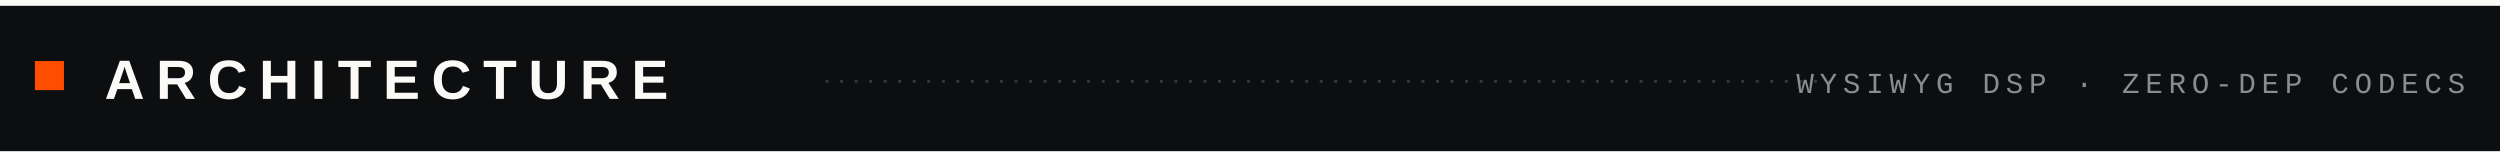
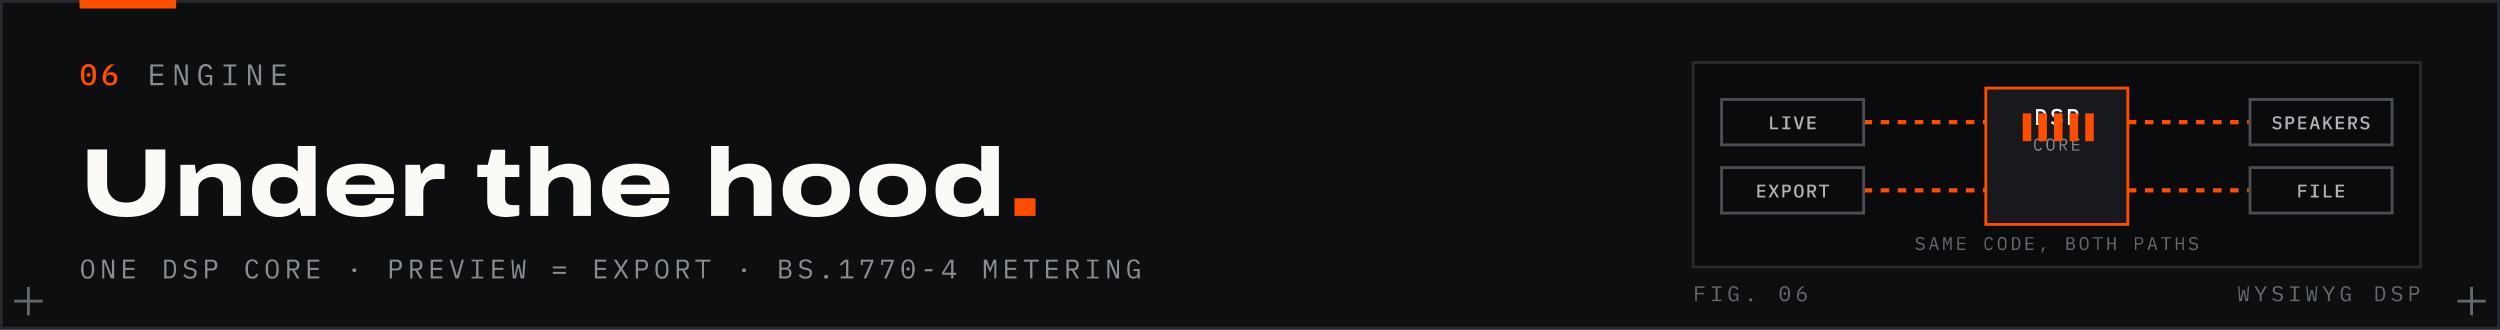
- <svg xmlns="http://www.w3.org/2000/svg" width="860" height="52" viewBox="0 0 860 52">
-   <rect width="860" height="52" fill="#0D0E10" />
-   <rect x="0" y="0" width="860" height="2" fill="#FBFAF7" />
-   <rect x="12" y="21" width="10" height="10" fill="#FF4D00" />
-   <text x="36" y="34" font-family="'Arial Black','Segoe UI',Arial,sans-serif" font-weight="900" font-size="19" letter-spacing="4" fill="#FBFAF7">ARCHITECTURE</text>
-   <line x1="284" y1="28" x2="631.2" y2="28" stroke="#33373C" stroke-dasharray="1 4" />
-   <text x="848" y="32" text-anchor="end" font-family="'Consolas','Courier New',monospace" font-size="10" letter-spacing="2" fill="#878D93">WYSIWYG DSP · ZERO-DEP CODECS</text>
+ <svg xmlns="http://www.w3.org/2000/svg" width="880" height="116" viewBox="0 0 880 116" role="img" aria-label="Under the hood: one dsp core · preview = export · bs.1770-4 metering">
+   <style>.in{animation:in .7s cubic-bezier(.2,0,0,1) both}
+ @keyframes in{from{opacity:0;transform:translateX(-10px)}to{opacity:1;transform:translateX(0)}}
+ .flow{animation:flow .7s linear infinite}
+ @keyframes flow{from{stroke-dashoffset:0}to{stroke-dashoffset:-12}}
+ .cb{transform-box:fill-box;transform-origin:50% 100%;transform:scaleY(.7);animation:cb .9s ease-in-out infinite alternate}
+ @keyframes cb{from{transform:scaleY(.3)}to{transform:scaleY(1)}}
+ @media (prefers-reduced-motion: reduce){*{animation:none!important}}</style>
+   <rect width="880" height="116" fill="#0D0E10" />
+   <rect x=".5" y=".5" width="879" height="115" fill="none" stroke="#26292E" />
+   <rect x="28" y="0" width="34" height="3" fill="#FF4D00" />
+   <path fill="#FF4D00" d="M31.2 30.1Q30.5 30.1 30 29.9Q29.4 29.6 29.1 29.1Q28.8 28.6 28.6 27.9Q28.5 27.2 28.5 26.3Q28.5 25.4 28.6 24.7Q28.8 24 29.1 23.5Q29.4 23.1 30 22.8Q30.5 22.5 31.2 22.5Q31.8 22.5 32.3 22.8Q32.9 23.1 33.2 23.5Q33.5 24 33.7 24.7Q33.8 25.4 33.8 26.3Q33.8 27.2 33.7 27.9Q33.5 28.6 33.2 29.1Q32.9 29.6 32.3 29.9Q31.8 30.1 31.2 30.1ZM31.2 29.2Q31.9 29.2 32.3 28.6Q32.6 28 32.6 27V25.7Q32.6 24.7 32.3 24.1Q31.9 23.5 31.2 23.5Q30.8 23.5 30.5 23.7Q30.2 23.8 30 24.1Q29.8 24.4 29.7 24.8Q29.7 25.2 29.7 25.7V27Q29.7 27.5 29.7 27.9Q29.8 28.3 30 28.6Q30.2 28.9 30.5 29Q30.8 29.2 31.2 29.2ZM31.2 27Q30.8 27 30.6 26.8Q30.5 26.7 30.5 26.5V26.2Q30.5 26 30.6 25.9Q30.8 25.7 31.2 25.7Q31.5 25.7 31.7 25.9Q31.8 26 31.8 26.2V26.5Q31.8 26.7 31.7 26.8Q31.5 27 31.2 27ZM38.7 30.1Q38.1 30.1 37.6 29.9Q37.1 29.7 36.8 29.3Q36.5 29 36.3 28.5Q36.1 27.9 36.1 27.3Q36.1 26.5 36.4 25.8Q36.6 25.1 37 24.5Q37.4 23.9 37.8 23.4Q38.3 23 38.8 22.7H40.4Q39.7 23.1 39.2 23.5Q38.7 24 38.4 24.4Q38 24.8 37.7 25.3Q37.5 25.8 37.3 26.4L37.4 26.4Q37.5 26.2 37.7 26Q37.8 25.8 38 25.7Q38.3 25.5 38.5 25.5Q38.8 25.4 39.2 25.4Q39.6 25.4 40 25.5Q40.4 25.7 40.7 26Q41 26.3 41.2 26.7Q41.3 27.1 41.3 27.6Q41.3 28.2 41.1 28.7Q41 29.1 40.6 29.4Q40.3 29.8 39.8 29.9Q39.3 30.1 38.7 30.1ZM38.7 29.2Q39.4 29.2 39.8 28.8Q40.1 28.5 40.1 27.8V27.7Q40.1 27 39.8 26.7Q39.4 26.3 38.7 26.3Q38.1 26.3 37.7 26.7Q37.3 27 37.3 27.7V27.8Q37.3 28.5 37.7 28.8Q38.1 29.2 38.7 29.2Z" />
+   <path fill="#878D93" d="M52.9 30V22.7H57.5V23.4H53.8V25.9H57.3V26.7H53.8V29.2H57.5V30ZM62.3 23.8H62.2V30H61.5V22.7H62.7L65.2 28.8H65.3V22.7H66.1V30H64.8ZM73.9 29H73.8Q73.7 29.2 73.6 29.4Q73.5 29.6 73.3 29.8Q73.1 29.9 72.8 30Q72.5 30.1 72.2 30.1Q71 30.1 70.4 29.2Q69.8 28.2 69.8 26.4Q69.8 24.5 70.4 23.5Q71.1 22.5 72.4 22.5Q72.9 22.5 73.3 22.7Q73.7 22.8 74 23Q74.2 23.3 74.4 23.6Q74.6 23.9 74.7 24.2L73.9 24.5Q73.9 24.3 73.7 24Q73.6 23.8 73.4 23.7Q73.3 23.5 73 23.4Q72.8 23.3 72.5 23.3Q71.6 23.3 71.2 24Q70.7 24.6 70.7 25.7V26.9Q70.7 27.4 70.8 27.9Q70.9 28.3 71.1 28.7Q71.3 29 71.6 29.2Q71.9 29.4 72.4 29.4Q73.1 29.4 73.5 29Q73.9 28.5 73.9 27.8V27.1H72.3V26.4H74.7V30H73.9ZM78.7 30V29.3H80.5V23.4H78.7V22.7H83.2V23.4H81.4V29.3H83.2V30ZM88.2 23.8H88.1V30H87.3V22.7H88.5L91 28.8H91.1V22.7H91.9V30H90.7ZM96 30V22.7H100.5V23.4H96.9V25.9H100.4V26.7H96.9V29.2H100.5V30Z" />
+   <g class="in">
+     <path fill="#FBFAF7" d="M44.5 76.4Q39.8 76.4 36.8 75Q33.8 73.7 32.3 71.1Q30.8 68.6 30.8 65V52.6H37.7V64.7Q37.7 67.8 39.5 69.5Q41.2 71.3 44.5 71.3Q47.7 71.3 49.5 69.5Q51.2 67.8 51.2 64.7V52.6H58.2V65Q58.2 68.6 56.7 71.1Q55.2 73.7 52.1 75Q49.1 76.4 44.5 76.4ZM63.5 76V58H68.6L69 61H69.3Q70.2 59.8 71.5 59.1Q72.7 58.3 74.1 58Q75.6 57.6 77 57.6Q79.6 57.6 81.3 58.5Q83 59.3 83.9 61Q84.8 62.7 84.8 65.2V76H78.5V66Q78.5 65.1 78.3 64.4Q78 63.7 77.5 63.3Q77 62.8 76.3 62.6Q75.6 62.3 74.6 62.3Q73.3 62.3 72.2 62.9Q71.1 63.4 70.4 64.4Q69.8 65.4 69.8 66.7V76ZM98.1 76.4Q95.4 76.4 93.3 75.4Q91.1 74.4 89.9 72.3Q88.7 70.2 88.7 67Q88.7 63.8 89.9 61.8Q91.1 59.7 93.2 58.7Q95.3 57.6 98 57.6Q99.2 57.6 100.4 57.9Q101.6 58.2 102.7 58.7Q103.8 59.3 104.5 60.2H104.8V51.4H111.1V76H106L105.5 73.2H105.2Q103.9 75 102 75.7Q100.2 76.4 98.1 76.4ZM99.9 71.7Q101.6 71.7 102.6 71.1Q103.7 70.6 104.3 69.5Q104.8 68.5 104.8 67.2V66.9Q104.8 65.9 104.5 65.1Q104.2 64.2 103.6 63.6Q103 63 102.1 62.7Q101.1 62.3 99.9 62.3Q98.3 62.3 97.3 62.9Q96.2 63.5 95.6 64.4Q95.1 65.4 95.1 66.8V67.3Q95.1 68.6 95.6 69.6Q96.2 70.6 97.3 71.2Q98.3 71.7 99.9 71.7ZM127.2 76.4Q123.5 76.4 120.8 75.4Q118.1 74.4 116.5 72.3Q115 70.3 115 67Q115 63.9 116.5 61.8Q118 59.7 120.7 58.7Q123.3 57.6 126.9 57.6Q130.6 57.6 133.3 58.7Q135.9 59.7 137.3 61.7Q138.7 63.8 138.7 66.8V68.3H121.6Q121.7 69.7 122.4 70.6Q123.1 71.5 124.3 72Q125.5 72.4 127.2 72.4Q128.2 72.4 129 72.2Q129.9 72 130.6 71.7Q131.3 71.3 131.7 70.8Q132.1 70.3 132.2 69.7H138.6Q138.6 71.2 137.8 72.5Q136.9 73.7 135.4 74.6Q133.9 75.5 131.8 75.9Q129.7 76.4 127.2 76.4ZM121.6 65H132Q132 64.2 131.6 63.6Q131.3 63 130.6 62.6Q130 62.1 129.1 61.9Q128.2 61.7 127.1 61.7Q125.5 61.7 124.4 62.1Q123.2 62.5 122.5 63.2Q121.8 64 121.6 65ZM142.7 76V58H147.8L148.2 61.1H148.5Q149 60 149.8 59.2Q150.7 58.5 151.7 58Q152.8 57.6 154 57.6Q154.6 57.6 155.3 57.7Q155.9 57.8 156.5 58V63H153.5Q152.3 63 151.4 63.4Q150.6 63.8 150 64.4Q149.5 65.1 149.2 65.9Q149 66.8 149 67.7V76ZM178.3 76.4Q176.1 76.4 174.6 75.9Q173 75.4 172.3 74.1Q171.5 72.9 171.5 70.6V62.3H168V58H171.7L173 52.7H177.8V58H182.8V62.3H177.8V69.5Q177.8 70.8 178.3 71.4Q178.9 72.2 180.6 72.2H182.8V75.8Q182.3 76 181.5 76.1Q180.6 76.2 179.8 76.3Q178.9 76.4 178.3 76.4ZM186.7 76V51.4H193V60.3H193.2Q194.2 59.3 195.3 58.8Q196.4 58.2 197.7 57.9Q199 57.6 200.2 57.6Q202.8 57.6 204.6 58.5Q206.3 59.3 207.2 61Q208 62.7 208 65.2V76H201.8V66Q201.8 65.1 201.5 64.4Q201.3 63.7 200.8 63.3Q200.3 62.8 199.5 62.6Q198.8 62.3 197.9 62.3Q196.5 62.3 195.4 62.9Q194.3 63.4 193.6 64.4Q193 65.4 193 66.7V76ZM224.1 76.4Q220.4 76.4 217.7 75.4Q215 74.4 213.4 72.3Q211.9 70.3 211.9 67Q211.9 63.9 213.4 61.8Q214.9 59.7 217.6 58.7Q220.2 57.6 223.8 57.6Q227.5 57.6 230.2 58.7Q232.8 59.7 234.2 61.7Q235.6 63.8 235.6 66.8V68.3H218.5Q218.6 69.7 219.3 70.6Q220 71.5 221.2 72Q222.4 72.4 224.1 72.4Q225.1 72.4 225.9 72.2Q226.8 72 227.5 71.7Q228.2 71.3 228.6 70.8Q229 70.3 229.1 69.7H235.5Q235.5 71.2 234.7 72.5Q233.8 73.7 232.3 74.6Q230.8 75.5 228.7 75.9Q226.6 76.4 224.1 76.4ZM218.5 65H228.9Q228.9 64.2 228.5 63.6Q228.2 63 227.5 62.6Q226.9 62.1 226 61.9Q225.1 61.7 224 61.7Q222.4 61.7 221.3 62.1Q220.1 62.5 219.4 63.2Q218.7 64 218.5 65ZM250.3 76V51.4H256.5V60.3H256.8Q257.7 59.3 258.9 58.8Q260 58.2 261.2 57.9Q262.5 57.6 263.8 57.6Q266.4 57.6 268.1 58.5Q269.8 59.3 270.7 61Q271.6 62.7 271.6 65.2V76H265.3V66Q265.3 65.1 265 64.4Q264.8 63.7 264.3 63.3Q263.8 62.8 263.1 62.6Q262.4 62.3 261.4 62.3Q260.1 62.3 259 62.9Q257.9 63.4 257.2 64.4Q256.5 65.4 256.5 66.7V76ZM287.3 76.4Q283.7 76.4 281.1 75.4Q278.4 74.3 277 72.2Q275.5 70.2 275.5 67Q275.5 63.9 277 61.8Q278.4 59.7 281.1 58.7Q283.7 57.6 287.3 57.6Q290.9 57.6 293.6 58.7Q296.2 59.7 297.7 61.8Q299.2 63.9 299.2 67Q299.2 70.2 297.7 72.2Q296.2 74.3 293.6 75.4Q290.9 76.4 287.3 76.4ZM287.3 72.2Q289.1 72.2 290.3 71.5Q291.5 70.9 292.1 69.8Q292.7 68.8 292.7 67.4V66.7Q292.7 65.3 292.1 64.2Q291.5 63.1 290.3 62.5Q289.1 61.9 287.3 61.9Q285.6 61.9 284.4 62.5Q283.2 63.1 282.6 64.2Q282 65.3 282 66.7V67.4Q282 68.8 282.6 69.8Q283.2 70.9 284.4 71.5Q285.6 72.2 287.3 72.2ZM314.2 76.4Q310.6 76.4 308 75.4Q305.3 74.3 303.9 72.2Q302.4 70.2 302.4 67Q302.4 63.9 303.9 61.8Q305.3 59.7 308 58.7Q310.6 57.6 314.2 57.6Q317.8 57.6 320.5 58.7Q323.1 59.7 324.6 61.8Q326 63.9 326 67Q326 70.2 324.6 72.2Q323.1 74.3 320.5 75.4Q317.8 76.4 314.2 76.4ZM314.2 72.2Q316 72.2 317.2 71.5Q318.4 70.9 319 69.8Q319.6 68.8 319.6 67.4V66.7Q319.6 65.3 319 64.2Q318.4 63.1 317.2 62.5Q316 61.9 314.2 61.9Q312.4 61.9 311.3 62.5Q310.1 63.1 309.5 64.2Q308.9 65.3 308.9 66.7V67.4Q308.9 68.8 309.5 69.8Q310.1 70.9 311.3 71.5Q312.4 72.2 314.2 72.2ZM338.7 76.4Q336 76.4 333.9 75.4Q331.7 74.4 330.5 72.3Q329.3 70.2 329.3 67Q329.3 63.8 330.5 61.8Q331.7 59.7 333.8 58.7Q335.9 57.6 338.6 57.6Q339.7 57.6 341 57.9Q342.2 58.2 343.2 58.7Q344.3 59.3 345.1 60.2H345.4V51.4H351.6V76H346.5L346.1 73.2H345.8Q344.4 75 342.6 75.7Q340.8 76.4 338.7 76.4ZM340.5 71.7Q342.2 71.7 343.2 71.1Q344.3 70.6 344.8 69.5Q345.4 68.5 345.4 67.2V66.9Q345.4 65.9 345.1 65.1Q344.8 64.2 344.2 63.6Q343.6 63 342.6 62.7Q341.7 62.3 340.5 62.3Q338.9 62.3 337.8 62.9Q336.8 63.5 336.2 64.4Q335.7 65.4 335.7 66.8V67.3Q335.7 68.6 336.2 69.6Q336.8 70.6 337.8 71.2Q338.9 71.7 340.5 71.7Z" />
+     <path fill="#FF4D00" d="M357.1 76V69.8H364.5V76Z" />
+   </g>
+   <path fill="#878D93" d="M30.9 98.1Q30.2 98.1 29.8 97.9Q29.4 97.6 29.1 97.2Q28.8 96.8 28.7 96.1Q28.5 95.5 28.5 94.7Q28.5 93.9 28.7 93.2Q28.8 92.6 29.1 92.2Q29.4 91.7 29.8 91.5Q30.2 91.3 30.9 91.3Q31.5 91.3 31.9 91.5Q32.3 91.7 32.6 92.2Q32.9 92.6 33 93.2Q33.2 93.9 33.2 94.7Q33.2 95.5 33 96.1Q32.9 96.8 32.6 97.2Q32.3 97.6 31.9 97.9Q31.5 98.1 30.9 98.1ZM30.9 97.4Q31.2 97.4 31.5 97.3Q31.8 97.1 32 96.8Q32.2 96.5 32.2 96.1Q32.3 95.7 32.3 95.2V94.1Q32.3 93.6 32.2 93.2Q32.2 92.8 32 92.5Q31.8 92.3 31.5 92.1Q31.2 91.9 30.9 91.9Q30.5 91.9 30.2 92.1Q29.9 92.3 29.7 92.5Q29.5 92.8 29.5 93.2Q29.4 93.6 29.4 94.1V95.2Q29.4 95.7 29.5 96.1Q29.5 96.5 29.7 96.8Q29.9 97.1 30.2 97.3Q30.5 97.4 30.9 97.4ZM36.8 92.4H36.7V98H36V91.4H37.1L39.4 97H39.4V91.4H40.2V98H39ZM43.3 98V91.4H47.4V92.1H44.1V94.3H47.3V95H44.1V97.3H47.4V98ZM57.8 91.4H59.6Q60.9 91.4 61.4 92.2Q62 93 62 94.7Q62 96.3 61.4 97.2Q60.9 98 59.6 98H57.8ZM59.6 97.3Q60.4 97.3 60.8 96.8Q61.2 96.2 61.2 95.2V94.2Q61.2 93.2 60.8 92.6Q60.4 92.1 59.6 92.1H58.6V97.3ZM66.9 98.1Q66 98.1 65.5 97.8Q64.9 97.5 64.5 96.9L65.1 96.5Q65.5 97 65.9 97.2Q66.4 97.4 67 97.4Q67.7 97.4 68.1 97.1Q68.4 96.8 68.4 96.2Q68.4 95.7 68.2 95.4Q67.9 95.1 67.2 95L66.5 94.9Q66 94.8 65.7 94.6Q65.3 94.5 65.1 94.2Q64.9 94 64.8 93.7Q64.8 93.4 64.8 93.1Q64.8 92.2 65.4 91.7Q66 91.3 67 91.3Q67.8 91.3 68.3 91.5Q68.9 91.8 69.2 92.3L68.6 92.8Q68.4 92.4 68 92.2Q67.6 91.9 67 91.9Q66.3 91.9 65.9 92.2Q65.6 92.5 65.6 93.1Q65.6 93.5 65.8 93.8Q66.1 94.1 66.8 94.2L67.5 94.3Q68 94.4 68.3 94.6Q68.7 94.8 68.9 95Q69.1 95.2 69.2 95.5Q69.2 95.8 69.2 96.1Q69.2 97.1 68.6 97.6Q68 98.1 66.9 98.1ZM72.2 98V91.4H74.6Q75.5 91.4 76 91.9Q76.5 92.4 76.5 93.3Q76.5 94.2 76 94.7Q75.5 95.2 74.6 95.2H73V98ZM73 94.5H74.6Q75.1 94.5 75.3 94.2Q75.6 94 75.6 93.5V93Q75.6 92.6 75.3 92.3Q75.1 92.1 74.6 92.1H73ZM88.8 98.1Q87.6 98.1 87 97.2Q86.4 96.3 86.4 94.7Q86.4 93 87 92.1Q87.6 91.3 88.8 91.3Q89.3 91.3 89.6 91.4Q89.9 91.5 90.2 91.7Q90.4 91.9 90.6 92.2Q90.7 92.4 90.9 92.7L90.2 93Q90.1 92.8 90 92.6Q89.9 92.4 89.7 92.3Q89.6 92.1 89.4 92Q89.1 91.9 88.8 91.9Q88 91.9 87.7 92.5Q87.3 93.1 87.3 94.1V95.2Q87.3 96.2 87.7 96.8Q88 97.4 88.8 97.4Q89.1 97.4 89.4 97.3Q89.6 97.2 89.7 97.1Q89.9 97 90 96.8Q90.1 96.6 90.2 96.3L90.9 96.7Q90.7 96.9 90.6 97.2Q90.4 97.4 90.2 97.7Q89.9 97.9 89.6 98Q89.3 98.1 88.8 98.1ZM95.8 98.1Q95.2 98.1 94.8 97.9Q94.3 97.6 94.1 97.2Q93.8 96.8 93.6 96.1Q93.5 95.5 93.5 94.7Q93.5 93.9 93.6 93.2Q93.8 92.6 94.1 92.2Q94.3 91.7 94.8 91.5Q95.2 91.3 95.8 91.3Q96.4 91.3 96.9 91.5Q97.3 91.7 97.6 92.2Q97.9 92.6 98 93.2Q98.1 93.9 98.1 94.7Q98.1 95.5 98 96.1Q97.9 96.8 97.6 97.2Q97.3 97.6 96.9 97.9Q96.4 98.1 95.8 98.1ZM95.8 97.4Q96.2 97.4 96.5 97.3Q96.8 97.1 97 96.8Q97.1 96.5 97.2 96.1Q97.3 95.7 97.3 95.2V94.1Q97.3 93.6 97.2 93.2Q97.1 92.8 97 92.5Q96.8 92.3 96.5 92.1Q96.2 91.9 95.8 91.9Q95.4 91.9 95.2 92.1Q94.9 92.3 94.7 92.5Q94.5 92.8 94.4 93.2Q94.4 93.6 94.4 94.1V95.2Q94.4 95.7 94.4 96.1Q94.5 96.5 94.7 96.8Q94.9 97.1 95.2 97.3Q95.4 97.4 95.8 97.4ZM101.9 98H101.1V91.4H103.5Q104.4 91.4 104.9 91.9Q105.4 92.4 105.4 93.3Q105.4 94.1 104.9 94.6Q104.5 95.1 103.7 95.1L105.4 98H104.5L102.9 95.2H101.9ZM103.4 94.5Q104 94.5 104.2 94.2Q104.5 94 104.5 93.5V93Q104.5 92.6 104.2 92.3Q104 92.1 103.4 92.1H101.9V94.5ZM108.3 98V91.4H112.4V92.1H109.1V94.3H112.2V95H109.1V97.3H112.4V98ZM124.7 95.8Q124.3 95.8 124.2 95.6Q124 95.4 124 95.2V95Q124 94.8 124.2 94.6Q124.3 94.5 124.7 94.5Q125.1 94.5 125.3 94.6Q125.4 94.8 125.4 95V95.2Q125.4 95.4 125.3 95.6Q125.1 95.8 124.7 95.8ZM137.2 98V91.4H139.6Q140.5 91.4 141 91.9Q141.5 92.4 141.5 93.3Q141.5 94.2 141 94.7Q140.5 95.2 139.6 95.2H138V98ZM138 94.5H139.5Q140.1 94.5 140.3 94.2Q140.6 94 140.6 93.5V93Q140.6 92.6 140.3 92.3Q140.1 92.1 139.5 92.1H138ZM145.2 98H144.4V91.4H146.8Q147.7 91.4 148.2 91.9Q148.7 92.4 148.7 93.3Q148.7 94.1 148.3 94.6Q147.8 95.1 147 95.1L148.7 98H147.8L146.2 95.2H145.2ZM146.8 94.5Q147.3 94.5 147.5 94.2Q147.8 94 147.8 93.5V93Q147.8 92.6 147.5 92.3Q147.3 92.1 146.8 92.1H145.2V94.5ZM151.6 98V91.4H155.7V92.1H152.4V94.3H155.6V95H152.4V97.3H155.7V98ZM160.3 98 158.3 91.4H159.1L160.1 94.7L160.8 97.2H160.8L161.6 94.7L162.5 91.4H163.3L161.4 98ZM166 98V97.4H167.6V92H166V91.4H170.1V92H168.4V97.4H170.1V98ZM173.3 98V91.4H177.3V92.1H174.1V94.3H177.2V95H174.1V97.3H177.3V98ZM180.5 98 180 91.4H180.7L180.9 95.2L181.1 97.2H181.2L182 93.1H182.9L183.8 97.2H183.9L184 95.2L184.3 91.4H185L184.5 98H183.3L182.5 94H182.4L181.6 98ZM194.6 94.5V93.8H199.2V94.5ZM194.6 96.4V95.7H199.2V96.4ZM209.4 98V91.4H213.4V92.1H210.2V94.3H213.3V95H210.2V97.3H213.4V98ZM221.2 98H220.3L219.5 96.7L218.6 95.2H218.6L217.7 96.7L216.8 98H216L218.1 94.6L216.1 91.4H217L217.8 92.7L218.6 94H218.6L219.4 92.7L220.2 91.4H221.1L219.1 94.6ZM223.8 98V91.4H226.2Q227.1 91.4 227.6 91.9Q228.1 92.4 228.1 93.3Q228.1 94.2 227.6 94.7Q227.1 95.2 226.2 95.2H224.6V98ZM224.6 94.5H226.2Q226.7 94.5 227 94.2Q227.3 94 227.3 93.5V93Q227.3 92.6 227 92.3Q226.7 92.1 226.2 92.1H224.6ZM233 98.1Q232.4 98.1 232 97.9Q231.5 97.6 231.2 97.2Q231 96.8 230.8 96.1Q230.7 95.5 230.7 94.7Q230.7 93.9 230.8 93.2Q231 92.6 231.2 92.2Q231.5 91.7 232 91.5Q232.4 91.3 233 91.3Q233.6 91.3 234.1 91.5Q234.5 91.7 234.8 92.2Q235.1 92.6 235.2 93.2Q235.3 93.9 235.3 94.7Q235.3 95.5 235.2 96.1Q235.1 96.8 234.8 97.2Q234.5 97.6 234.1 97.9Q233.6 98.1 233 98.1ZM233 97.4Q233.4 97.4 233.7 97.3Q234 97.1 234.1 96.8Q234.3 96.5 234.4 96.1Q234.5 95.7 234.5 95.2V94.1Q234.5 93.6 234.4 93.2Q234.3 92.8 234.1 92.5Q234 92.3 233.7 92.1Q233.4 91.9 233 91.9Q232.6 91.9 232.3 92.1Q232.1 92.3 231.9 92.5Q231.7 92.8 231.6 93.2Q231.5 93.6 231.5 94.1V95.2Q231.5 95.7 231.6 96.1Q231.7 96.5 231.9 96.8Q232.1 97.1 232.3 97.3Q232.6 97.4 233 97.4ZM239 98H238.2V91.4H240.6Q241.6 91.4 242.1 91.9Q242.5 92.4 242.5 93.3Q242.5 94.1 242.1 94.6Q241.7 95.1 240.9 95.1L242.6 98H241.7L240.1 95.2H239ZM240.6 94.5Q241.1 94.5 241.4 94.2Q241.7 94 241.7 93.5V93Q241.7 92.6 241.4 92.3Q241.1 92.1 240.6 92.1H239V94.5ZM247.8 92.1V98H247.1V92.1H244.8V91.4H250.1V92.1ZM261.9 95.8Q261.5 95.8 261.3 95.6Q261.2 95.4 261.2 95.2V95Q261.2 94.8 261.3 94.6Q261.5 94.5 261.9 94.5Q262.3 94.5 262.4 94.6Q262.6 94.8 262.6 95V95.2Q262.6 95.4 262.4 95.6Q262.3 95.8 261.9 95.8ZM274.3 91.4H276.6Q277.4 91.4 277.9 91.8Q278.4 92.3 278.4 93.1Q278.4 93.7 278.1 94Q277.8 94.4 277.4 94.5V94.5Q277.9 94.7 278.3 95Q278.6 95.4 278.6 96.1Q278.6 96.5 278.5 96.8Q278.4 97.2 278.1 97.4Q277.9 97.7 277.6 97.8Q277.2 98 276.9 98H274.3ZM276.6 97.3Q277.2 97.3 277.5 97.1Q277.8 96.8 277.8 96.3V95.9Q277.8 95.4 277.5 95.2Q277.2 94.9 276.6 94.9H275.1V97.3ZM276.5 94.2Q277 94.2 277.3 94Q277.6 93.8 277.6 93.3V93Q277.6 92.5 277.3 92.3Q277 92.1 276.5 92.1H275.1V94.2ZM283.5 98.1Q282.6 98.1 282.1 97.8Q281.5 97.5 281.1 96.9L281.7 96.5Q282.1 97 282.5 97.2Q283 97.4 283.6 97.4Q284.3 97.4 284.7 97.1Q285 96.8 285 96.2Q285 95.7 284.8 95.4Q284.5 95.1 283.8 95L283.1 94.9Q282.6 94.8 282.3 94.6Q281.9 94.5 281.7 94.2Q281.5 94 281.4 93.7Q281.4 93.4 281.4 93.1Q281.4 92.2 282 91.7Q282.6 91.3 283.6 91.3Q284.4 91.3 284.9 91.5Q285.5 91.8 285.8 92.3L285.2 92.8Q285 92.4 284.6 92.2Q284.2 91.9 283.6 91.9Q282.9 91.9 282.5 92.2Q282.2 92.5 282.2 93.1Q282.2 93.5 282.4 93.8Q282.7 94.1 283.4 94.2L284.1 94.3Q284.6 94.4 284.9 94.6Q285.3 94.8 285.5 95Q285.7 95.2 285.8 95.5Q285.8 95.8 285.8 96.1Q285.8 97.1 285.2 97.6Q284.6 98.1 283.5 98.1ZM290.8 98.1Q290.4 98.1 290.2 97.9Q290.1 97.8 290.1 97.5V97.3Q290.1 97.1 290.2 96.9Q290.4 96.8 290.8 96.8Q291.2 96.8 291.3 96.9Q291.5 97.1 291.5 97.3V97.5Q291.5 97.8 291.3 97.9Q291.2 98.1 290.8 98.1ZM295.9 98V97.3H297.8V92H297.8L296.1 93.5L295.6 93L297.4 91.4H298.6V97.3H300.4V98ZM304 98 306.6 92.1H303.7V93.3H303V91.4H307.4V92.1L304.9 98ZM311.2 98 313.8 92.1H310.9V93.3H310.2V91.4H314.6V92.1L312.1 98ZM319.7 98.1Q319 98.1 318.6 97.9Q318.2 97.6 317.9 97.2Q317.6 96.8 317.5 96.1Q317.3 95.5 317.3 94.7Q317.3 93.9 317.5 93.2Q317.6 92.6 317.9 92.2Q318.2 91.7 318.6 91.5Q319 91.3 319.7 91.3Q320.3 91.3 320.7 91.5Q321.1 91.7 321.4 92.2Q321.7 92.6 321.8 93.2Q322 93.9 322 94.7Q322 95.5 321.8 96.1Q321.7 96.8 321.4 97.2Q321.1 97.6 320.7 97.9Q320.3 98.1 319.7 98.1ZM319.7 97.4Q320 97.4 320.3 97.3Q320.6 97.1 320.8 96.8Q321 96.5 321.1 96.1Q321.1 95.7 321.1 95.2V94.1Q321.1 93.6 321.1 93.2Q321 92.8 320.8 92.5Q320.6 92.3 320.3 92.1Q320 91.9 319.7 91.9Q319.3 91.9 319 92.1Q318.7 92.3 318.5 92.5Q318.3 92.8 318.2 93.2Q318.2 93.6 318.2 94.1V95.2Q318.2 95.7 318.2 96.1Q318.3 96.5 318.5 96.8Q318.7 97.1 319 97.3Q319.3 97.4 319.7 97.4ZM319.7 95.2Q319.3 95.2 319.2 95.1Q319.1 95 319.1 94.8V94.6Q319.1 94.4 319.2 94.3Q319.3 94.1 319.7 94.1Q320 94.1 320.1 94.3Q320.2 94.4 320.2 94.6V94.8Q320.2 95 320.1 95.1Q320 95.2 319.7 95.2ZM325.5 95.5V94.7H328.2V95.5ZM334.8 98V96.7H331.6V96L334.4 91.4H335.6V96H336.6V96.7H335.6V98ZM332.3 96H334.8V92H334.8ZM350 94.7V92.6H349.9L348.5 96L347.1 92.6H347.1V94.7V98H346.3V91.4H347.4L348.5 94.3H348.6L349.7 91.4H350.7V98H350ZM353.8 98V91.4H357.8V92.1H354.6V94.3H357.7V95H354.6V97.3H357.8V98ZM363.4 92.1V98H362.6V92.1H360.4V91.4H365.6V92.1ZM368.2 98V91.4H372.3V92.1H369V94.3H372.2V95H369V97.3H372.3V98ZM376.2 98H375.4V91.4H377.8Q378.7 91.4 379.2 91.9Q379.7 92.4 379.7 93.3Q379.7 94.1 379.3 94.6Q378.9 95.1 378.1 95.1L379.8 98H378.9L377.3 95.2H376.2ZM377.8 94.5Q378.3 94.5 378.6 94.2Q378.9 94 378.9 93.5V93Q378.9 92.6 378.6 92.3Q378.3 92.1 377.8 92.1H376.2V94.5ZM382.6 98V97.4H384.2V92H382.6V91.4H386.7V92H385V97.4H386.7V98ZM390.5 92.4H390.5V98H389.8V91.4H390.9L393.2 97H393.2V91.4H393.9V98H392.8ZM400.4 97.1H400.4Q400.3 97.3 400.2 97.5Q400.1 97.7 399.9 97.8Q399.7 97.9 399.5 98Q399.2 98.1 398.9 98.1Q397.8 98.1 397.3 97.2Q396.8 96.4 396.8 94.7Q396.8 93 397.3 92.1Q397.9 91.3 399.1 91.3Q399.6 91.3 399.9 91.4Q400.3 91.5 400.5 91.7Q400.8 91.9 400.9 92.2Q401.1 92.4 401.2 92.7L400.5 93Q400.4 92.8 400.3 92.6Q400.2 92.4 400 92.3Q399.9 92.1 399.7 92Q399.4 91.9 399.1 91.9Q398.3 91.9 398 92.5Q397.6 93.1 397.6 94.1V95.2Q397.6 95.7 397.7 96.1Q397.7 96.5 397.9 96.8Q398.1 97.1 398.4 97.3Q398.7 97.4 399.1 97.4Q399.7 97.4 400.1 97.1Q400.4 96.7 400.4 96V95.4H399V94.7H401.2V98H400.4Z" />
+   <clipPath id="well-architecture">
+     <rect x="596" y="22" width="256" height="72" />
+   </clipPath>
+   <rect x="596" y="22" width="256" height="72" fill="#0A0B0D" stroke="#26292E" />
+   <g clip-path="url(#well-architecture)">
+     <path class="flow" d="M656 43H699M749 43H792" stroke="#FF4D00" stroke-width="1.5" stroke-dasharray="3 3" />
+     <path class="flow" d="M656 67H699M749 67H792" stroke="#FF4D00" stroke-width="1.5" stroke-dasharray="3 3" />
+     <rect x="606" y="35" width="50" height="16" fill="#0A0B0D" stroke="#4A4F55" />
+     <path fill="#AFB3B8" d="M623.1 45.5V41H623.8V44.9H625.9V45.5ZM627.4 45.5V44.9H628.4V41.5H627.4V41H630.2V41.5H629.2V44.9H630.2V45.5ZM632.7 45.5 631.4 41H632.2L632.8 43.3L633.2 44.8H633.2L633.6 43.3L634.2 41H635L633.7 45.5ZM636.2 45.5V41H639.1V41.6H637V42.9H639V43.5H637V44.9H639.1V45.5Z" />
+     <rect x="606" y="59" width="50" height="16" fill="#0A0B0D" stroke="#4A4F55" />
+     <path fill="#AFB3B8" d="M618.6 69.5V65H621.4V65.6H619.3V66.9H621.3V67.5H619.3V68.9H621.4V69.5ZM626.2 69.5H625.4L624.9 68.6L624.4 67.7H624.3L623.8 68.6L623.3 69.5H622.5L623.9 67.2L622.6 65H623.5L623.9 65.8L624.4 66.6H624.4L624.9 65.8L625.4 65H626.1L624.8 67.2ZM627.4 69.5V65H629.1Q629.7 65 630.1 65.3Q630.4 65.7 630.4 66.3Q630.4 67 630.1 67.3Q629.7 67.7 629.1 67.7H628.1V69.5ZM628.1 67.1H629Q629.6 67.1 629.6 66.5V66.2Q629.6 65.6 629 65.6H628.1ZM633.2 69.6Q632.8 69.6 632.5 69.4Q632.2 69.3 631.9 69Q631.7 68.7 631.6 68.2Q631.5 67.8 631.5 67.2Q631.5 66.7 631.6 66.2Q631.7 65.8 631.9 65.5Q632.2 65.2 632.5 65Q632.8 64.9 633.2 64.9Q633.6 64.9 634 65Q634.3 65.2 634.5 65.5Q634.7 65.8 634.8 66.2Q634.9 66.7 634.9 67.2Q634.9 67.8 634.8 68.2Q634.7 68.7 634.5 69Q634.3 69.3 634 69.4Q633.6 69.6 633.2 69.6ZM633.2 69Q633.7 69 633.9 68.6Q634.1 68.2 634.1 67.6V66.8Q634.1 66.2 633.9 65.9Q633.7 65.5 633.2 65.5Q632.7 65.5 632.5 65.9Q632.3 66.2 632.3 66.8V67.6Q632.3 68.2 632.5 68.6Q632.7 69 633.2 69ZM636.9 69.5H636.2V65H637.9Q638.6 65 638.9 65.3Q639.3 65.7 639.3 66.3Q639.3 66.8 639 67.2Q638.7 67.5 638.3 67.6L639.3 69.5H638.5L637.6 67.7H636.9ZM637.8 67.1Q638.5 67.1 638.5 66.5V66.2Q638.5 65.6 637.8 65.6H636.9V67.1ZM642.4 65.6V69.5H641.7V65.6H640.3V65H643.8V65.6Z" />
+     <rect x="792" y="35" width="50" height="16" fill="#0A0B0D" stroke="#4A4F55" />
+     <path fill="#AFB3B8" d="M801.5 45.6Q800.9 45.6 800.5 45.4Q800.1 45.2 799.8 44.8L800.3 44.4Q800.6 44.7 800.9 44.8Q801.1 45 801.5 45Q801.9 45 802.2 44.8Q802.4 44.6 802.4 44.2Q802.4 43.9 802.2 43.8Q802.1 43.6 801.7 43.5L801.2 43.5Q800.8 43.4 800.6 43.3Q800.4 43.2 800.3 43Q800.1 42.8 800.1 42.6Q800 42.4 800 42.2Q800 41.6 800.4 41.2Q800.8 40.9 801.6 40.9Q802.1 40.9 802.5 41.1Q802.9 41.2 803.1 41.5L802.6 42Q802.5 41.8 802.2 41.6Q801.9 41.5 801.6 41.5Q801.2 41.5 800.9 41.7Q800.7 41.8 800.7 42.2Q800.7 42.4 800.9 42.6Q801.1 42.8 801.5 42.8L802 42.9Q802.6 43 802.9 43.4Q803.1 43.7 803.1 44.2Q803.1 44.5 803 44.8Q802.9 45 802.7 45.2Q802.5 45.4 802.2 45.5Q801.9 45.6 801.5 45.6ZM804.5 45.5V41H806.2Q806.9 41 807.2 41.3Q807.6 41.7 807.6 42.3Q807.6 43 807.2 43.3Q806.9 43.7 806.2 43.7H805.3V45.5ZM805.3 43.1H806.1Q806.8 43.1 806.8 42.5V42.2Q806.8 41.6 806.1 41.6H805.3ZM809 45.5V41H811.8V41.6H809.7V42.9H811.7V43.5H809.7V44.9H811.8V45.5ZM815.8 45.5 815.5 44.3H814.1L813.7 45.5H813L814.3 41H815.3L816.6 45.5ZM814.8 41.7H814.8L814.2 43.7H815.4ZM819 43.4 818.5 44.1V45.5H817.8V41H818.5V43.1H818.5L819.1 42.4L820.2 41H821L819.5 42.9L821.1 45.5H820.3ZM822.2 45.5V41H825.1V41.6H823V42.9H825V43.5H823V44.9H825.1V45.5ZM827.4 45.5H826.6V41H828.3Q829 41 829.3 41.3Q829.7 41.7 829.7 42.3Q829.7 42.8 829.4 43.2Q829.2 43.5 828.7 43.6L829.7 45.5H828.9L828 43.7H827.4ZM828.2 43.1Q828.9 43.1 828.9 42.5V42.2Q828.9 41.6 828.2 41.6H827.4V43.1ZM832.4 45.6Q831.8 45.6 831.4 45.4Q831 45.2 830.8 44.8L831.2 44.4Q831.5 44.7 831.8 44.8Q832.1 45 832.5 45Q832.9 45 833.1 44.8Q833.3 44.6 833.3 44.2Q833.3 43.9 833.2 43.8Q833 43.6 832.6 43.5L832.1 43.5Q831.8 43.4 831.6 43.3Q831.3 43.2 831.2 43Q831.1 42.8 831 42.6Q830.9 42.4 830.9 42.2Q830.9 41.6 831.4 41.2Q831.8 40.9 832.5 40.9Q833 40.9 833.4 41.1Q833.8 41.2 834 41.5L833.6 42Q833.4 41.8 833.1 41.6Q832.9 41.5 832.5 41.5Q832.1 41.5 831.9 41.7Q831.7 41.8 831.7 42.2Q831.7 42.4 831.8 42.6Q832 42.8 832.4 42.8L832.9 42.9Q833.5 43 833.8 43.4Q834.1 43.7 834.1 44.2Q834.1 44.5 834 44.8Q833.9 45 833.7 45.2Q833.4 45.4 833.1 45.5Q832.8 45.6 832.4 45.6Z" />
+     <rect x="792" y="59" width="50" height="16" fill="#0A0B0D" stroke="#4A4F55" />
+     <path fill="#AFB3B8" d="M809 69.5V65H811.9V65.6H809.7V66.9H811.7V67.5H809.7V69.5ZM813.4 69.5V68.9H814.4V65.5H813.4V65H816.2V65.5H815.2V68.9H816.2V69.5ZM818 69.5V65H818.7V68.9H820.8V69.5ZM822.2 69.5V65H825.1V65.6H823V66.9H825V67.5H823V68.9H825.1V69.5Z" />
+     <rect x="699" y="31" width="50" height="48" fill="#17191C" stroke="#FF4D00" />
+     <path fill="#FBFAF7" d="M716.7 38.4H718.3Q719.4 38.4 719.9 39.1Q720.4 39.8 720.4 41.2Q720.4 42.6 719.9 43.3Q719.4 44 718.3 44H716.7ZM718.3 43.3Q718.9 43.3 719.2 42.8Q719.5 42.4 719.5 41.7V40.7Q719.5 40 719.2 39.6Q718.9 39.2 718.3 39.2H717.5V43.3ZM724 44.1Q723.2 44.1 722.7 43.8Q722.2 43.6 721.9 43.2L722.5 42.6Q722.8 43 723.2 43.2Q723.5 43.4 724 43.4Q724.5 43.4 724.8 43.1Q725.1 42.9 725.1 42.4Q725.1 42.1 724.9 41.9Q724.7 41.7 724.2 41.6L723.6 41.5Q723.2 41.4 722.9 41.3Q722.6 41.1 722.4 40.9Q722.3 40.7 722.2 40.5Q722.1 40.2 722.1 39.9Q722.1 39.1 722.6 38.7Q723.1 38.3 724 38.3Q724.7 38.3 725.2 38.5Q725.6 38.7 725.9 39.1L725.4 39.7Q725.1 39.4 724.8 39.2Q724.5 39.1 724 39.1Q723.5 39.1 723.3 39.3Q723 39.5 723 39.9Q723 40.2 723.2 40.4Q723.4 40.6 724 40.7L724.5 40.8Q725.3 41 725.6 41.4Q726 41.8 726 42.4Q726 42.8 725.9 43.1Q725.7 43.4 725.5 43.6Q725.2 43.8 724.8 44Q724.4 44.1 724 44.1ZM727.9 44V38.4H730Q730.8 38.4 731.2 38.9Q731.6 39.3 731.6 40.1Q731.6 40.9 731.2 41.3Q730.8 41.8 730 41.8H728.8V44ZM728.8 41H729.8Q730.7 41 730.7 40.3V39.9Q730.7 39.2 729.8 39.2H728.8Z" />
+     <path fill="#878D93" d="M717.5 53.1Q716.7 53.1 716.3 52.5Q716 52 716 50.9Q716 49.9 716.3 49.3Q716.7 48.7 717.5 48.7Q717.8 48.7 718 48.8Q718.2 48.9 718.3 49Q718.5 49.2 718.6 49.3Q718.7 49.5 718.8 49.7L718.3 49.9Q718.3 49.7 718.2 49.6Q718.1 49.5 718 49.4Q717.9 49.3 717.8 49.2Q717.7 49.2 717.5 49.2Q717 49.2 716.7 49.6Q716.5 49.9 716.5 50.6V51.2Q716.5 51.9 716.7 52.3Q717 52.6 717.5 52.6Q717.7 52.6 717.8 52.6Q717.9 52.5 718 52.4Q718.1 52.3 718.2 52.2Q718.3 52.1 718.3 52L718.8 52.2Q718.7 52.3 718.6 52.5Q718.5 52.7 718.3 52.8Q718.2 52.9 718 53Q717.8 53.1 717.5 53.1ZM721.8 53.1Q721.4 53.1 721.1 52.9Q720.8 52.8 720.7 52.5Q720.5 52.2 720.4 51.8Q720.3 51.4 720.3 50.9Q720.3 50.4 720.4 50Q720.5 49.6 720.7 49.3Q720.8 49 721.1 48.9Q721.4 48.7 721.8 48.7Q722.2 48.7 722.4 48.9Q722.7 49 722.9 49.3Q723.1 49.6 723.2 50Q723.2 50.4 723.2 50.9Q723.2 51.4 723.2 51.8Q723.1 52.2 722.9 52.5Q722.7 52.8 722.4 52.9Q722.2 53.1 721.8 53.1ZM721.8 52.6Q722 52.6 722.2 52.5Q722.4 52.4 722.5 52.3Q722.6 52.1 722.7 51.8Q722.7 51.6 722.7 51.2V50.6Q722.7 50.3 722.7 50Q722.6 49.7 722.5 49.6Q722.4 49.4 722.2 49.3Q722 49.2 721.8 49.2Q721.5 49.2 721.4 49.3Q721.2 49.4 721.1 49.6Q721 49.7 720.9 50Q720.9 50.3 720.9 50.6V51.2Q720.9 51.6 720.9 51.8Q721 52.1 721.1 52.3Q721.2 52.4 721.4 52.5Q721.5 52.6 721.8 52.6ZM725.5 53H725V48.8H726.5Q727.1 48.8 727.4 49.1Q727.7 49.4 727.7 50Q727.7 50.5 727.4 50.8Q727.2 51.1 726.6 51.2L727.7 53H727.2L726.1 51.2H725.5ZM726.5 50.8Q726.8 50.8 727 50.6Q727.1 50.5 727.1 50.2V49.9Q727.1 49.6 727 49.4Q726.8 49.3 726.5 49.3H725.5V50.8ZM729.4 53V48.8H732V49.3H729.9V50.7H731.9V51.1H729.9V52.6H732V53Z" />
+     <rect class="cb" style="animation-delay:-0.00s" x="712" y="57" width="3" height="14" fill="#FF4D00" />
+     <rect class="cb" style="animation-delay:-0.23s" x="717.5" y="57" width="3" height="14" fill="#FF4D00" />
+     <rect class="cb" style="animation-delay:-0.46s" x="723" y="57" width="3" height="14" fill="#FF4D00" />
+     <rect class="cb" style="animation-delay:-0.69s" x="728.5" y="57" width="3" height="14" fill="#FF4D00" />
+     <rect class="cb" style="animation-delay:-0.92s" x="734" y="57" width="3" height="14" fill="#FF4D00" />
+     <path fill="#63696F" d="M675.9 88.1Q675.3 88.1 674.9 87.9Q674.5 87.6 674.2 87.3L674.6 87Q674.9 87.3 675.2 87.4Q675.5 87.6 675.9 87.6Q676.4 87.6 676.7 87.4Q676.9 87.2 676.9 86.7Q676.9 86.4 676.7 86.2Q676.5 86 676.1 86L675.6 85.9Q675.2 85.8 675 85.7Q674.8 85.6 674.7 85.4Q674.5 85.3 674.5 85.1Q674.4 84.9 674.4 84.6Q674.4 84 674.8 83.7Q675.2 83.4 675.9 83.4Q676.5 83.4 676.8 83.6Q677.2 83.7 677.4 84.1L677.1 84.4Q676.9 84.2 676.6 84Q676.3 83.9 675.9 83.9Q675.4 83.9 675.2 84Q675 84.2 675 84.6Q675 84.9 675.1 85.1Q675.3 85.3 675.8 85.4L676.3 85.5Q676.6 85.5 676.8 85.7Q677.1 85.8 677.2 85.9Q677.4 86.1 677.4 86.3Q677.5 86.5 677.5 86.7Q677.5 87.4 677.1 87.7Q676.6 88.1 675.9 88.1ZM681.9 88 681.5 86.7H679.9L679.5 88H679L680.4 83.5H681.1L682.5 88ZM680.7 84H680.7L680 86.2H681.4ZM686.5 85.7V84.3H686.5L685.5 86.6L684.6 84.3H684.5V85.7V88H684V83.5H684.7L685.5 85.5H685.6L686.4 83.5H687V88H686.5ZM689 88V83.5H691.8V83.9H689.5V85.5H691.7V85.9H689.5V87.5H691.8V88ZM700.1 88.1Q699.3 88.1 698.9 87.5Q698.5 86.9 698.5 85.7Q698.5 84.6 698.9 84Q699.3 83.4 700.1 83.4Q700.4 83.4 700.6 83.5Q700.9 83.6 701 83.7Q701.2 83.8 701.3 84Q701.4 84.2 701.5 84.4L701 84.6Q701 84.4 700.9 84.3Q700.8 84.2 700.7 84.1Q700.6 84 700.5 83.9Q700.3 83.9 700.1 83.9Q699.6 83.9 699.3 84.3Q699 84.7 699 85.4V86.1Q699 86.8 699.3 87.2Q699.6 87.6 700.1 87.6Q700.3 87.6 700.5 87.5Q700.6 87.5 700.7 87.4Q700.8 87.3 700.9 87.2Q701 87 701 86.9L701.5 87.1Q701.4 87.3 701.3 87.4Q701.2 87.6 701 87.8Q700.9 87.9 700.6 88Q700.4 88.1 700.1 88.1ZM704.8 88.1Q704.3 88.1 704 87.9Q703.7 87.8 703.6 87.5Q703.4 87.2 703.3 86.7Q703.2 86.3 703.2 85.7Q703.2 85.2 703.3 84.7Q703.4 84.3 703.6 84Q703.7 83.7 704 83.5Q704.3 83.4 704.8 83.4Q705.2 83.4 705.5 83.5Q705.8 83.7 706 84Q706.2 84.3 706.3 84.7Q706.3 85.2 706.3 85.7Q706.3 86.3 706.3 86.7Q706.2 87.2 706 87.5Q705.8 87.8 705.5 87.9Q705.2 88.1 704.8 88.1ZM704.8 87.6Q705 87.6 705.2 87.5Q705.4 87.4 705.5 87.2Q705.7 87 705.7 86.7Q705.8 86.4 705.8 86.1V85.4Q705.8 85 705.7 84.7Q705.7 84.5 705.5 84.3Q705.4 84.1 705.2 84Q705 83.9 704.8 83.9Q704.5 83.9 704.3 84Q704.1 84.1 704 84.3Q703.9 84.5 703.8 84.7Q703.8 85 703.8 85.4V86.1Q703.8 86.4 703.8 86.7Q703.9 87 704 87.2Q704.1 87.4 704.3 87.5Q704.5 87.6 704.8 87.6ZM708.2 83.5H709.5Q710.3 83.5 710.7 84Q711.2 84.6 711.2 85.7Q711.2 86.9 710.7 87.4Q710.3 88 709.5 88H708.2ZM709.5 87.5Q710 87.5 710.3 87.1Q710.6 86.8 710.6 86.1V85.4Q710.6 84.7 710.3 84.3Q710 83.9 709.5 83.9H708.8V87.5ZM713 88V83.5H715.8V83.9H713.6V85.5H715.7V85.9H713.6V87.5H715.8V88ZM718.9 87.1H719.7L719 88.9H718.6ZM727.4 83.5H729Q729.6 83.5 729.9 83.8Q730.2 84.1 730.2 84.6Q730.2 85 730 85.3Q729.8 85.5 729.5 85.6V85.6Q729.9 85.7 730.1 86Q730.4 86.2 730.4 86.7Q730.4 87 730.3 87.2Q730.2 87.4 730 87.6Q729.9 87.8 729.7 87.9Q729.4 88 729.2 88H727.4ZM729 87.5Q729.4 87.5 729.6 87.4Q729.8 87.2 729.8 86.8V86.6Q729.8 86.2 729.6 86.1Q729.4 85.9 729 85.9H728V87.5ZM728.9 85.4Q729.3 85.4 729.5 85.3Q729.6 85.1 729.6 84.8V84.6Q729.6 84.2 729.5 84.1Q729.3 83.9 728.9 83.9H728V85.4ZM733.6 88.1Q733.2 88.1 732.9 87.9Q732.6 87.8 732.4 87.5Q732.2 87.2 732.1 86.7Q732 86.3 732 85.7Q732 85.2 732.1 84.7Q732.2 84.3 732.4 84Q732.6 83.7 732.9 83.5Q733.2 83.4 733.6 83.4Q734 83.4 734.3 83.5Q734.6 83.7 734.8 84Q735 84.3 735.1 84.7Q735.2 85.2 735.2 85.7Q735.2 86.3 735.1 86.7Q735 87.2 734.8 87.5Q734.6 87.8 734.3 87.9Q734 88.1 733.6 88.1ZM733.6 87.6Q733.9 87.6 734.1 87.5Q734.3 87.4 734.4 87.2Q734.5 87 734.6 86.7Q734.6 86.4 734.6 86.1V85.4Q734.6 85 734.6 84.7Q734.5 84.5 734.4 84.3Q734.3 84.1 734.1 84Q733.9 83.9 733.6 83.9Q733.3 83.9 733.2 84Q733 84.1 732.8 84.3Q732.7 84.5 732.7 84.7Q732.6 85 732.6 85.4V86.1Q732.6 86.4 732.7 86.7Q732.7 87 732.8 87.2Q733 87.4 733.2 87.5Q733.3 87.6 733.6 87.6ZM738.7 83.9V88H738.2V83.9H736.6V83.5H740.2V83.9ZM744.1 85.9H742.4V88H741.8V83.5H742.4V85.5H744.1V83.5H744.7V88H744.1ZM751.5 88V83.5H753.1Q753.8 83.5 754.1 83.8Q754.4 84.2 754.4 84.8Q754.4 85.4 754.1 85.7Q753.8 86.1 753.1 86.1H752V88ZM752 85.6H753.1Q753.5 85.6 753.7 85.4Q753.9 85.3 753.9 84.9V84.6Q753.9 84.3 753.7 84.1Q753.5 83.9 753.1 83.9H752ZM758.8 88 758.5 86.7H756.9L756.5 88H755.9L757.3 83.5H758L759.4 88ZM757.7 84H757.6L757 86.2H758.3ZM762.8 83.9V88H762.2V83.9H760.7V83.5H764.3V83.9ZM768.2 85.9H766.4V88H765.9V83.5H766.4V85.5H768.2V83.5H768.7V88H768.2ZM772.1 88.1Q771.5 88.1 771.1 87.9Q770.7 87.6 770.4 87.3L770.8 87Q771.1 87.3 771.4 87.4Q771.7 87.6 772.1 87.6Q772.6 87.6 772.9 87.4Q773.1 87.2 773.1 86.7Q773.1 86.4 772.9 86.2Q772.7 86 772.3 86L771.8 85.9Q771.4 85.8 771.2 85.7Q771 85.6 770.9 85.4Q770.7 85.3 770.7 85.1Q770.6 84.9 770.6 84.6Q770.6 84 771 83.7Q771.4 83.4 772.1 83.4Q772.7 83.4 773 83.6Q773.4 83.7 773.6 84.1L773.3 84.4Q773.1 84.2 772.8 84Q772.5 83.9 772.1 83.9Q771.6 83.9 771.4 84Q771.2 84.2 771.2 84.6Q771.2 84.9 771.3 85.1Q771.5 85.3 772 85.4L772.5 85.5Q772.8 85.5 773 85.7Q773.3 85.8 773.4 85.9Q773.6 86.1 773.6 86.3Q773.7 86.5 773.7 86.7Q773.7 87.4 773.3 87.7Q772.8 88.1 772.1 88.1Z" />
+   </g>
+   <path fill="#63696F" d="M596.7 106V100.8H600V101.3H597.3V103.1H599.8V103.6H597.3V106ZM602.6 106V105.5H603.9V101.3H602.6V100.8H605.9V101.3H604.6V105.5H605.9V106ZM611.3 105.3H611.3Q611.2 105.5 611.1 105.6Q611 105.7 610.9 105.9Q610.8 106 610.6 106Q610.4 106.1 610.1 106.1Q609.3 106.1 608.8 105.4Q608.4 104.7 608.4 103.4Q608.4 102.1 608.9 101.4Q609.3 100.7 610.3 100.7Q610.7 100.7 610.9 100.8Q611.2 100.9 611.4 101Q611.6 101.2 611.7 101.4Q611.8 101.6 611.9 101.8L611.4 102.1Q611.3 101.9 611.2 101.7Q611.1 101.6 611 101.5Q610.9 101.4 610.7 101.3Q610.5 101.2 610.3 101.2Q609.7 101.2 609.4 101.7Q609.1 102.2 609.1 103V103.8Q609.1 104.2 609.1 104.5Q609.2 104.8 609.4 105.1Q609.5 105.3 609.7 105.4Q609.9 105.6 610.3 105.6Q610.8 105.6 611 105.3Q611.3 104.9 611.3 104.5V103.9H610.2V103.4H611.9V106H611.3ZM616.3 106.1Q615.9 106.1 615.8 105.9Q615.7 105.8 615.7 105.6V105.5Q615.7 105.3 615.8 105.2Q615.9 105 616.3 105Q616.6 105 616.7 105.2Q616.8 105.3 616.8 105.5V105.6Q616.8 105.8 616.7 105.9Q616.6 106.1 616.3 106.1ZM628.3 106.1Q627.8 106.1 627.4 105.9Q627.1 105.7 626.9 105.4Q626.6 105 626.5 104.5Q626.4 104 626.4 103.4Q626.4 102.7 626.5 102.2Q626.6 101.7 626.9 101.4Q627.1 101 627.4 100.9Q627.8 100.7 628.3 100.7Q628.7 100.7 629.1 100.9Q629.4 101 629.6 101.4Q629.9 101.7 630 102.2Q630.1 102.7 630.1 103.4Q630.1 104 630 104.5Q629.9 105 629.6 105.4Q629.4 105.7 629.1 105.9Q628.7 106.1 628.3 106.1ZM628.3 105.5Q628.6 105.5 628.8 105.4Q629 105.3 629.2 105.1Q629.3 104.8 629.4 104.5Q629.4 104.2 629.4 103.8V103Q629.4 102.6 629.4 102.2Q629.3 101.9 629.2 101.7Q629 101.5 628.8 101.4Q628.6 101.2 628.3 101.2Q627.9 101.2 627.7 101.4Q627.5 101.5 627.4 101.7Q627.2 101.9 627.1 102.2Q627.1 102.6 627.1 103V103.8Q627.1 104.2 627.1 104.5Q627.2 104.8 627.4 105.1Q627.5 105.3 627.7 105.4Q627.9 105.5 628.3 105.5ZM628.3 103.8Q628 103.8 627.9 103.7Q627.8 103.6 627.8 103.5V103.3Q627.8 103.2 627.9 103Q628 102.9 628.3 102.9Q628.5 102.9 628.6 103Q628.7 103.2 628.7 103.3V103.5Q628.7 103.6 628.6 103.7Q628.5 103.8 628.3 103.8ZM634.3 106.1Q633.8 106.1 633.5 106Q633.2 105.8 633 105.6Q632.7 105.3 632.6 104.9Q632.5 104.5 632.5 104.1Q632.5 103.5 632.7 103Q632.8 102.5 633.1 102Q633.4 101.6 633.7 101.3Q634.1 101 634.4 100.8H635.2Q634.8 101.1 634.4 101.4Q634.1 101.7 633.8 102Q633.6 102.3 633.4 102.7Q633.2 103 633.1 103.5L633.2 103.5Q633.4 103.2 633.7 103Q634 102.7 634.5 102.7Q634.8 102.7 635.1 102.9Q635.4 103 635.6 103.2Q635.8 103.4 635.9 103.7Q636 104 636 104.4Q636 104.7 635.9 105.1Q635.8 105.4 635.5 105.6Q635.3 105.8 635 106Q634.7 106.1 634.3 106.1ZM634.3 105.6Q634.8 105.6 635.1 105.3Q635.4 105 635.4 104.4V104.4Q635.4 103.8 635.1 103.6Q634.8 103.3 634.3 103.3Q633.7 103.3 633.4 103.6Q633.1 103.8 633.1 104.4V104.4Q633.1 105 633.4 105.3Q633.7 105.6 634.3 105.6Z" />
+   <path fill="#63696F" d="M788.2 106 787.8 100.8H788.3L788.5 103.8L788.7 105.3H788.7L789.4 102.1H790.1L790.8 105.3H790.9L791 103.8L791.2 100.8H791.7L791.3 106H790.4L789.8 102.9H789.7L789.1 106ZM795.4 106V103.9L793.6 100.8H794.3L795.1 102.1L795.7 103.3H795.8L796.4 102.1L797.2 100.8H797.9L796.1 103.9V106ZM801.7 106.1Q801 106.1 800.6 105.8Q800.1 105.6 799.8 105.2L800.3 104.8Q800.6 105.2 800.9 105.4Q801.3 105.6 801.8 105.6Q802.3 105.6 802.6 105.3Q802.9 105 802.9 104.6Q802.9 104.2 802.7 104Q802.5 103.7 802 103.7L801.4 103.6Q801 103.5 800.7 103.4Q800.5 103.2 800.3 103Q800.2 102.8 800.1 102.6Q800 102.4 800 102.1Q800 101.4 800.5 101Q801 100.7 801.8 100.7Q802.4 100.7 802.8 100.9Q803.3 101.1 803.5 101.5L803.1 101.9Q802.9 101.6 802.6 101.4Q802.2 101.2 801.8 101.2Q801.2 101.2 800.9 101.4Q800.7 101.7 800.7 102.1Q800.7 102.5 800.9 102.7Q801.1 102.9 801.6 103L802.2 103.1Q802.6 103.2 802.8 103.3Q803.1 103.4 803.3 103.6Q803.4 103.8 803.5 104.1Q803.6 104.3 803.6 104.5Q803.6 105.3 803.1 105.7Q802.6 106.1 801.7 106.1ZM806.1 106V105.5H807.4V101.3H806.1V100.8H809.4V101.3H808.1V105.5H809.4V106ZM812.2 106 811.8 100.8H812.3L812.5 103.8L812.7 105.3H812.7L813.4 102.1H814.1L814.8 105.3H814.9L815 103.8L815.2 100.8H815.7L815.3 106H814.4L813.8 102.9H813.7L813.1 106ZM819.4 106V103.9L817.6 100.8H818.3L819.1 102.1L819.7 103.3H819.8L820.4 102.1L821.2 100.8H821.9L820.1 103.9V106ZM826.8 105.3H826.8Q826.7 105.5 826.6 105.6Q826.5 105.7 826.4 105.9Q826.3 106 826.1 106Q825.9 106.1 825.6 106.1Q824.8 106.1 824.3 105.4Q823.9 104.7 823.9 103.4Q823.9 102.1 824.4 101.4Q824.8 100.7 825.8 100.7Q826.2 100.7 826.4 100.8Q826.7 100.9 826.9 101Q827.1 101.2 827.2 101.4Q827.3 101.6 827.4 101.8L826.9 102.1Q826.8 101.9 826.7 101.7Q826.6 101.6 826.5 101.5Q826.4 101.4 826.2 101.3Q826 101.2 825.8 101.2Q825.2 101.2 824.9 101.7Q824.6 102.2 824.6 103V103.8Q824.6 104.2 824.6 104.5Q824.7 104.8 824.9 105.1Q825 105.3 825.2 105.4Q825.4 105.6 825.8 105.6Q826.3 105.6 826.5 105.3Q826.8 104.9 826.8 104.5V103.9H825.7V103.4H827.4V106H826.8ZM836.2 100.8H837.7Q838.6 100.8 839.1 101.4Q839.6 102.1 839.6 103.4Q839.6 104.7 839.1 105.3Q838.6 106 837.7 106H836.2ZM837.6 105.5Q838.3 105.5 838.6 105Q838.9 104.6 838.9 103.8V103Q838.9 102.2 838.6 101.7Q838.3 101.3 837.6 101.3H836.8V105.5ZM843.7 106.1Q843 106.1 842.6 105.8Q842.1 105.6 841.8 105.2L842.3 104.8Q842.6 105.2 842.9 105.4Q843.3 105.6 843.8 105.6Q844.3 105.6 844.6 105.3Q844.9 105 844.9 104.6Q844.9 104.2 844.7 104Q844.5 103.7 844 103.7L843.4 103.6Q843 103.5 842.7 103.4Q842.5 103.2 842.3 103Q842.2 102.8 842.1 102.6Q842 102.4 842 102.1Q842 101.4 842.5 101Q843 100.7 843.8 100.7Q844.4 100.7 844.8 100.9Q845.3 101.1 845.5 101.5L845.1 101.9Q844.9 101.6 844.6 101.4Q844.2 101.2 843.8 101.2Q843.2 101.2 842.9 101.4Q842.7 101.7 842.7 102.1Q842.7 102.5 842.9 102.7Q843.1 102.9 843.6 103L844.2 103.1Q844.6 103.2 844.8 103.3Q845.1 103.4 845.3 103.6Q845.4 103.8 845.5 104.1Q845.6 104.3 845.6 104.5Q845.6 105.3 845.1 105.7Q844.6 106.1 843.7 106.1ZM848.2 106V100.8H850.1Q850.8 100.8 851.2 101.2Q851.6 101.6 851.6 102.3Q851.6 103 851.2 103.4Q850.8 103.8 850.1 103.8H848.8V106ZM848.8 103.2H850.1Q850.5 103.2 850.7 103Q850.9 102.8 850.9 102.5V102.1Q850.9 101.7 850.7 101.5Q850.5 101.3 850.1 101.3H848.8Z" />
+   <path d="M5 106h10M10 101v10" stroke="#63696F" stroke-width="1" />
+   <path d="M865 106h10M870 101v10" stroke="#63696F" stroke-width="1" />
</svg>
